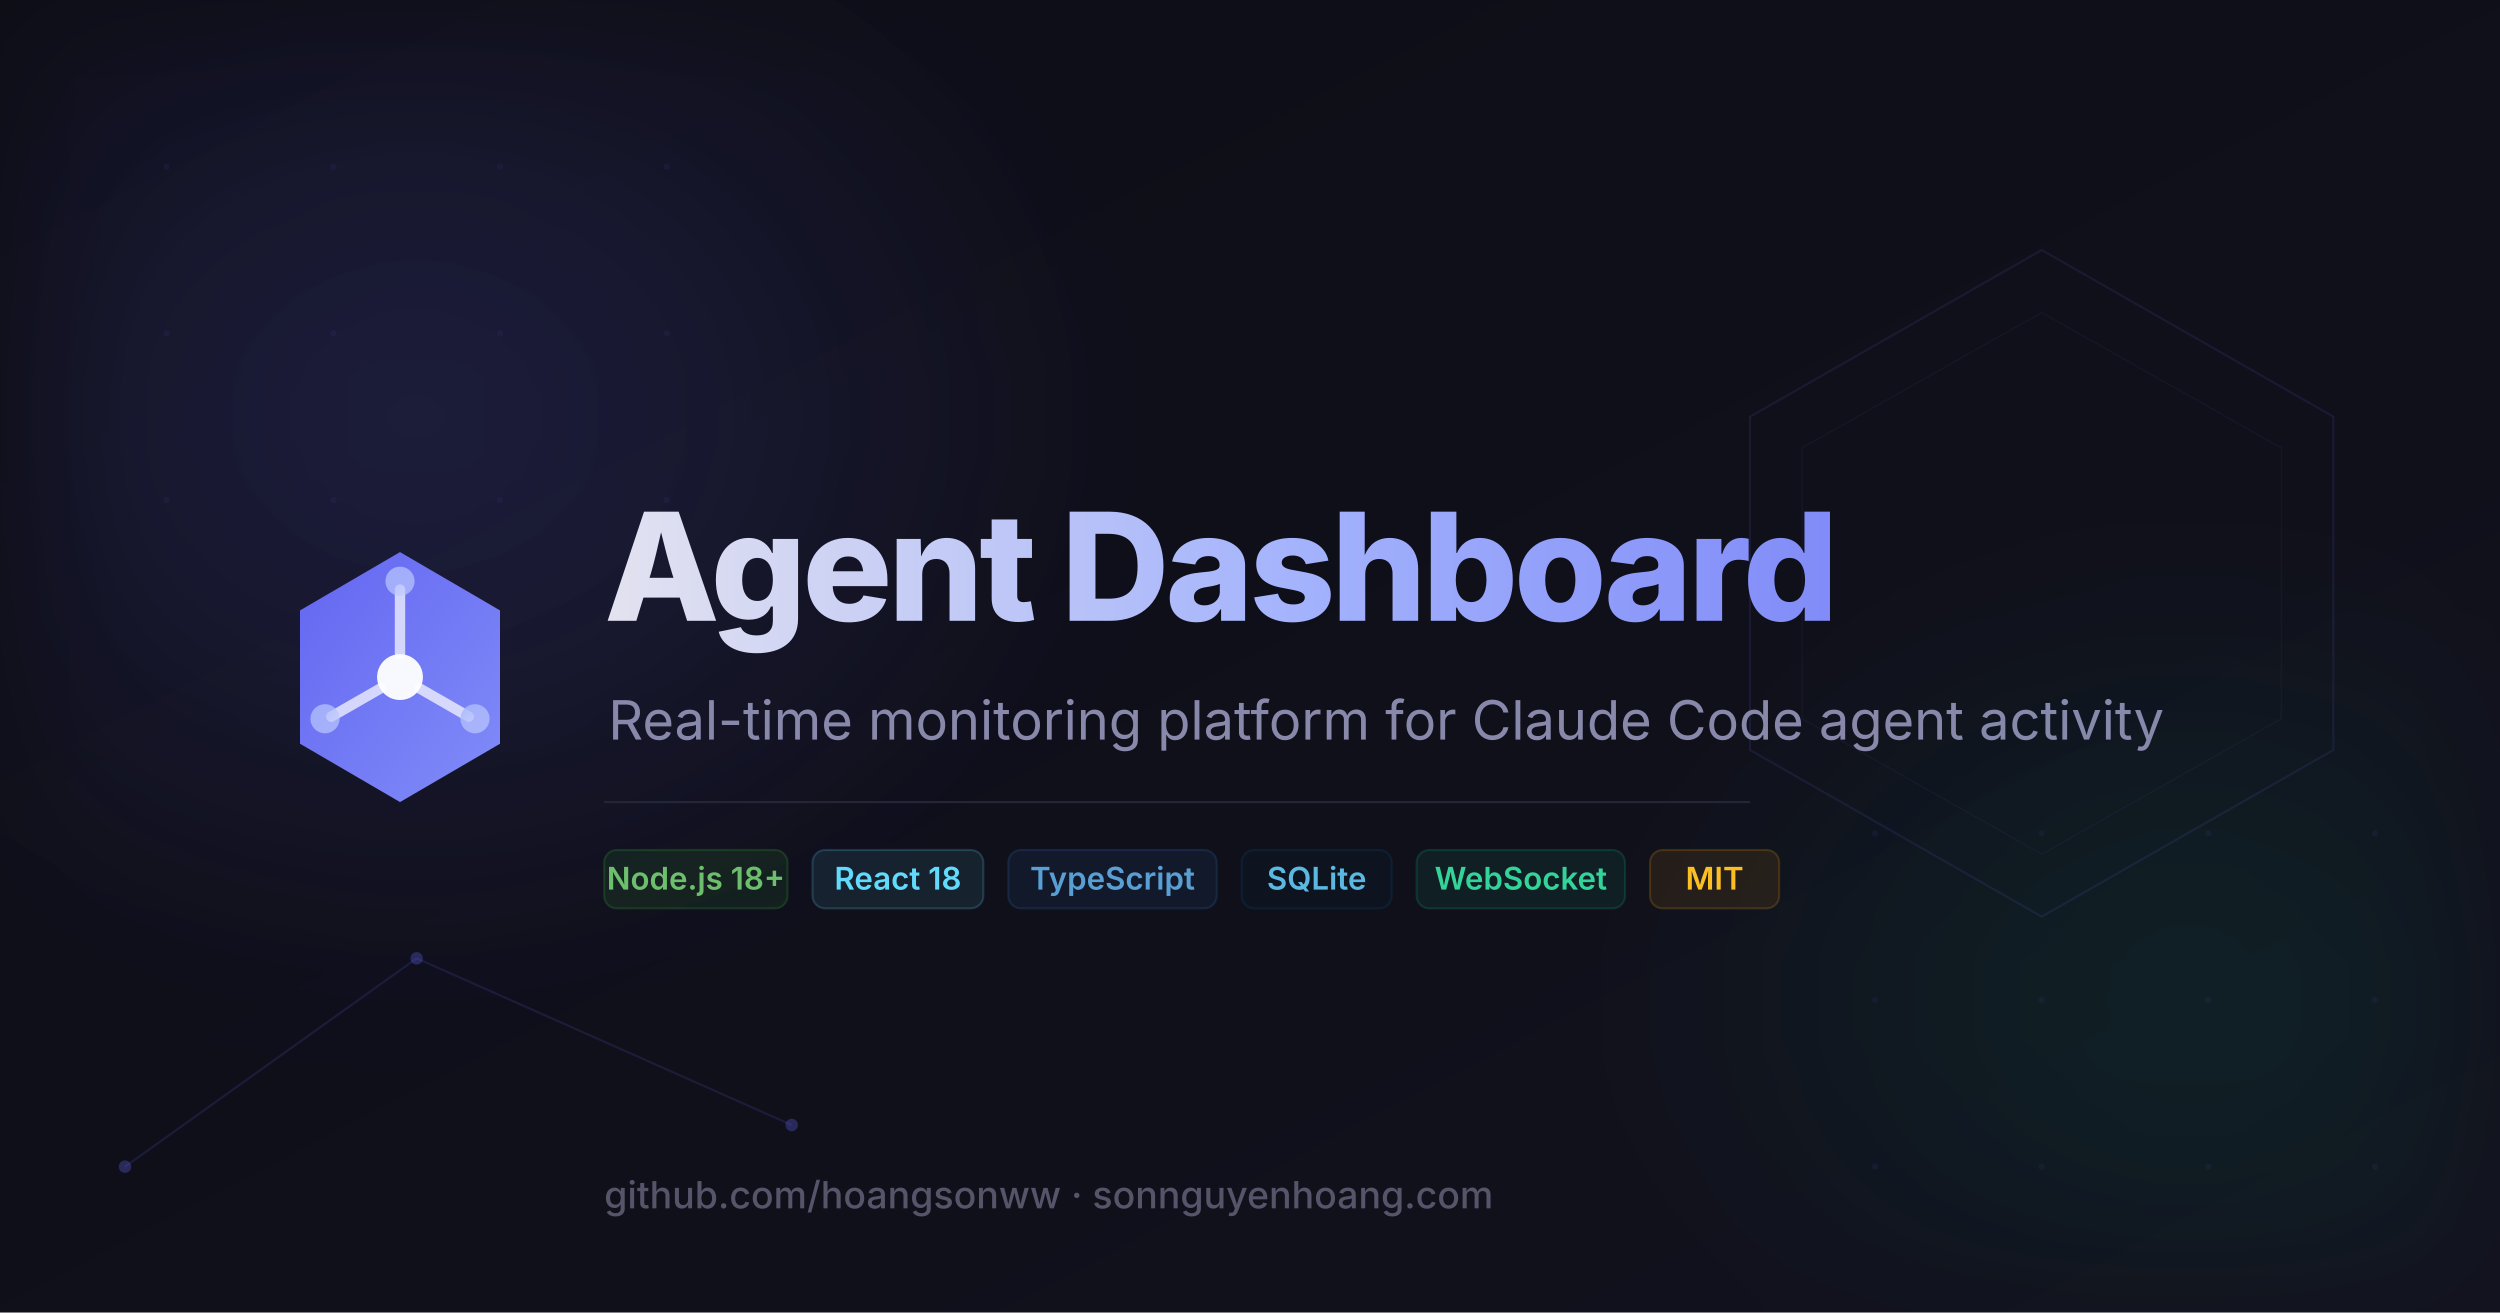
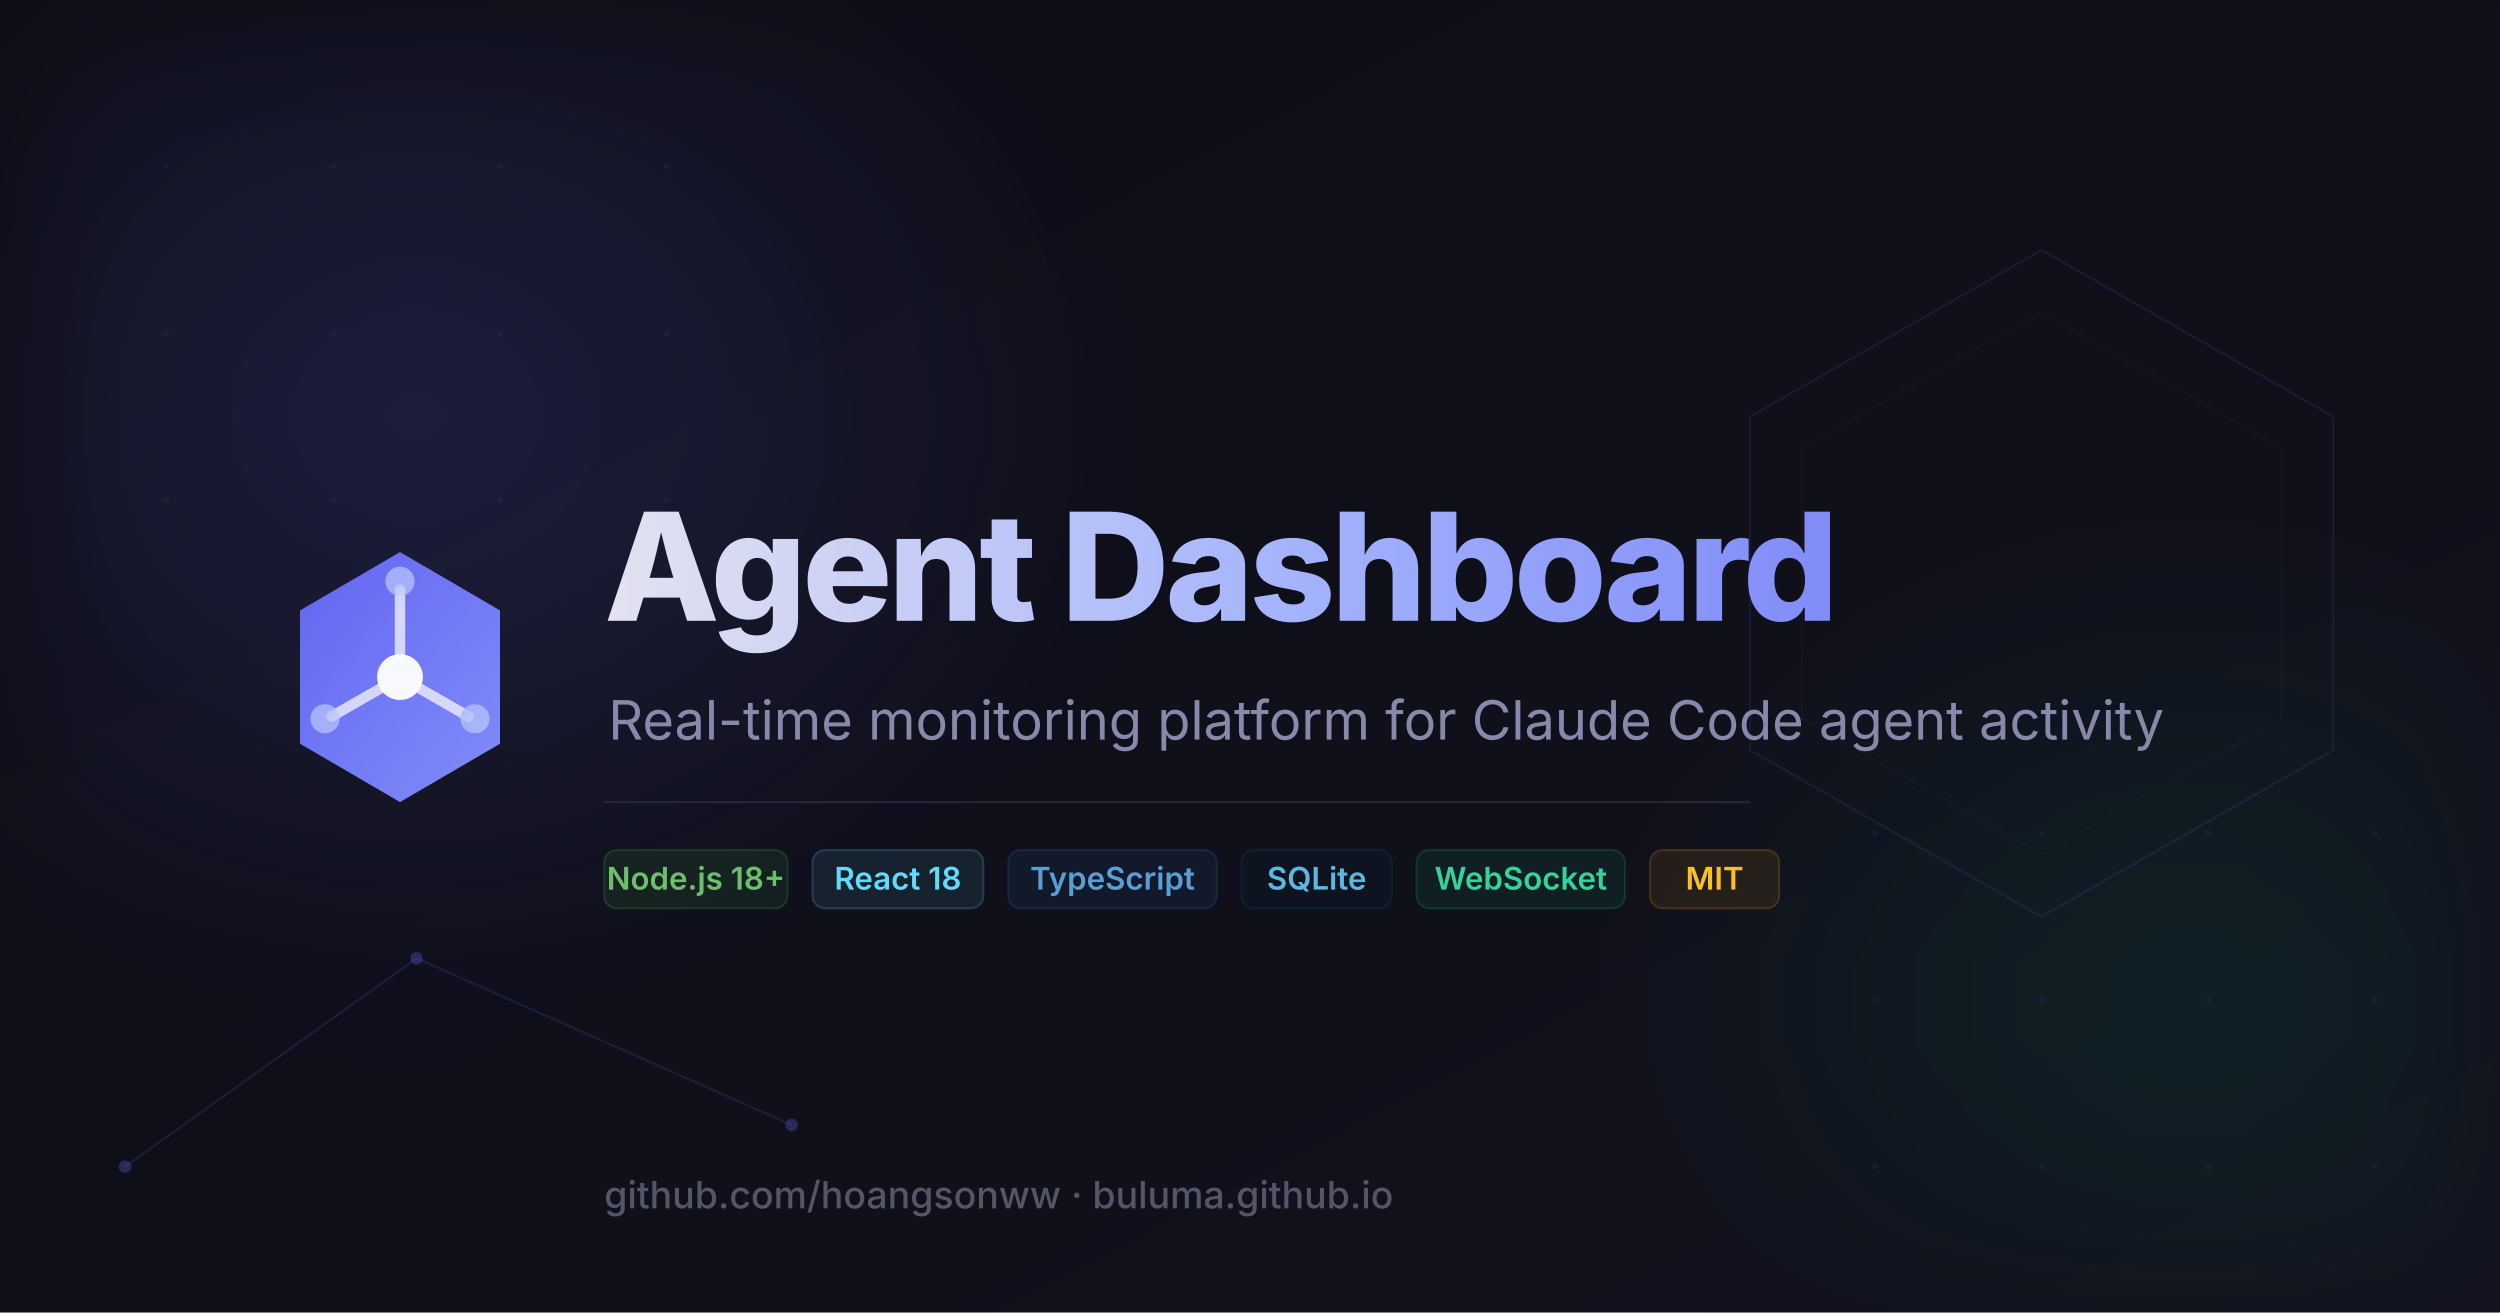
<svg xmlns="http://www.w3.org/2000/svg" viewBox="0 0 1200 630" width="1200" height="630">
  <defs>
    <linearGradient id="bgGrad" x1="0%" y1="0%" x2="100%" y2="100%">
      <stop offset="0%" stop-color="#0d0d16" />
      <stop offset="100%" stop-color="#12121e" />
    </linearGradient>
    <linearGradient id="hexGrad" x1="0%" y1="0%" x2="100%" y2="100%">
      <stop offset="0%" stop-color="#6366f1" />
      <stop offset="100%" stop-color="#818cf8" />
    </linearGradient>
    <linearGradient id="nodeGrad" x1="0%" y1="0%" x2="100%" y2="100%">
      <stop offset="0%" stop-color="#a5b4fc" stop-opacity="0.9" />
      <stop offset="100%" stop-color="#c7d2fe" stop-opacity="0.6" />
    </linearGradient>
    <linearGradient id="titleGrad" x1="0%" y1="0%" x2="100%" y2="0%">
      <stop offset="0%" stop-color="#e2e2f0" />
      <stop offset="55%" stop-color="#a5b4fc" />
      <stop offset="100%" stop-color="#818cf8" />
    </linearGradient>
    <radialGradient id="glow1" cx="50%" cy="50%" r="50%">
      <stop offset="0%" stop-color="#6366f1" stop-opacity="0.18" />
      <stop offset="100%" stop-color="#6366f1" stop-opacity="0" />
    </radialGradient>
    <radialGradient id="glow2" cx="50%" cy="50%" r="50%">
      <stop offset="0%" stop-color="#10b981" stop-opacity="0.10" />
      <stop offset="100%" stop-color="#10b981" stop-opacity="0" />
    </radialGradient>
    <filter id="blur1">
      <feGaussianBlur stdDeviation="40" />
    </filter>
  </defs>
  <rect width="1200" height="630" fill="url(#bgGrad)" />
  <ellipse cx="200" cy="200" rx="340" ry="280" fill="url(#glow1)" filter="url(#blur1)" />
  <ellipse cx="1050" cy="480" rx="280" ry="220" fill="url(#glow2)" filter="url(#blur1)" />
  <g opacity="0.07" fill="#6366f1">
    <circle cx="80" cy="80" r="1.5" />
    <circle cx="160" cy="80" r="1.5" />
    <circle cx="240" cy="80" r="1.5" />
    <circle cx="320" cy="80" r="1.5" />
    <circle cx="80" cy="160" r="1.5" />
    <circle cx="160" cy="160" r="1.5" />
    <circle cx="240" cy="160" r="1.5" />
    <circle cx="320" cy="160" r="1.5" />
    <circle cx="80" cy="240" r="1.5" />
    <circle cx="160" cy="240" r="1.5" />
    <circle cx="240" cy="240" r="1.5" />
    <circle cx="320" cy="240" r="1.5" />
    <circle cx="900" cy="400" r="1.5" />
    <circle cx="980" cy="400" r="1.5" />
    <circle cx="1060" cy="400" r="1.5" />
    <circle cx="1140" cy="400" r="1.5" />
    <circle cx="900" cy="480" r="1.5" />
    <circle cx="980" cy="480" r="1.5" />
    <circle cx="1060" cy="480" r="1.5" />
    <circle cx="1140" cy="480" r="1.5" />
    <circle cx="900" cy="560" r="1.5" />
    <circle cx="980" cy="560" r="1.5" />
    <circle cx="1060" cy="560" r="1.5" />
    <circle cx="1140" cy="560" r="1.5" />
  </g>
  <polygon points="980,120 1120,200 1120,360 980,440 840,360 840,200" fill="none" stroke="#6366f1" stroke-width="1" opacity="0.12" />
  <polygon points="980,150 1095,215 1095,345 980,410 865,345 865,215" fill="none" stroke="#6366f1" stroke-width="0.5" opacity="0.08" />
  <line x1="60" y1="560" x2="200" y2="460" stroke="#6366f1" stroke-width="1" opacity="0.15" />
  <line x1="200" y1="460" x2="380" y2="540" stroke="#6366f1" stroke-width="1" opacity="0.15" />
  <circle cx="60" cy="560" r="3" fill="#6366f1" opacity="0.3" />
  <circle cx="200" cy="460" r="3" fill="#6366f1" opacity="0.3" />
  <circle cx="380" cy="540" r="3" fill="#6366f1" opacity="0.3" />
  <g transform="translate(128, 265)">
    <polygon points="64,0 112,28 112,92 64,120 16,92 16,28" fill="url(#hexGrad)" />
    <circle cx="64" cy="60" r="11" fill="white" opacity="0.95" />
    <line x1="64" y1="49" x2="64" y2="18" stroke="white" stroke-width="5" stroke-linecap="round" opacity="0.7" />
    <line x1="73.5" y1="65.5" x2="97" y2="79" stroke="white" stroke-width="5" stroke-linecap="round" opacity="0.7" />
    <line x1="54.5" y1="65.5" x2="31" y2="79" stroke="white" stroke-width="5" stroke-linecap="round" opacity="0.7" />
    <circle cx="64" cy="14" r="7" fill="url(#nodeGrad)" />
    <circle cx="100" cy="80" r="7" fill="url(#nodeGrad)" />
    <circle cx="28" cy="80" r="7" fill="url(#nodeGrad)" />
  </g>
  <text x="290" y="298" font-family="'Inter', 'Helvetica Neue', Arial, sans-serif" font-size="72" font-weight="800" letter-spacing="-2" fill="url(#titleGrad)">Agent Dashboard</text>
  <text x="292" y="355" font-family="'Inter', 'Helvetica Neue', Arial, sans-serif" font-size="26" font-weight="400" fill="#8888aa">Real-time monitoring platform for Claude Code agent activity</text>
  <line x1="290" y1="385" x2="840" y2="385" stroke="#252538" stroke-width="1" />
  <g transform="translate(290, 408)" font-family="'Inter', 'Helvetica Neue', Arial, sans-serif" font-size="15" font-weight="600">
    <rect x="0" y="0" width="88" height="28" rx="6" fill="#33993320" stroke="#33993340" />
    <text x="44" y="19" text-anchor="middle" fill="#6dbf6d">Node.js 18+</text>
    <rect x="100" y="0" width="82" height="28" rx="6" fill="#61dafb18" stroke="#61dafb30" />
    <text x="141" y="19" text-anchor="middle" fill="#61dafb">React 18</text>
    <rect x="194" y="0" width="100" height="28" rx="6" fill="#3178c618" stroke="#3178c630" />
    <text x="244" y="19" text-anchor="middle" fill="#5a9fd4">TypeScript</text>
    <rect x="306" y="0" width="72" height="28" rx="6" fill="#003b5718" stroke="#005f8a30" />
    <text x="342" y="19" text-anchor="middle" fill="#5bb8e0">SQLite</text>
    <rect x="390" y="0" width="100" height="28" rx="6" fill="#10b98118" stroke="#10b98130" />
    <text x="440" y="19" text-anchor="middle" fill="#34d399">WebSocket</text>
    <rect x="502" y="0" width="62" height="28" rx="6" fill="#f59e0b18" stroke="#f59e0b30" />
    <text x="533" y="19" text-anchor="middle" fill="#fbbf24">MIT</text>
  </g>
-   <text x="290" y="580" font-family="'Inter', 'Helvetica Neue', Arial, sans-serif" font-size="18" font-weight="500" fill="#55556a">github.com/hoangsonww · sonnguyenhoang.com</text>
+   <text x="290" y="580" font-family="'Inter', 'Helvetica Neue', Arial, sans-serif" font-size="18" font-weight="500" fill="#55556a">github.com/hoangsonww · buluma.github.io</text>
</svg>
